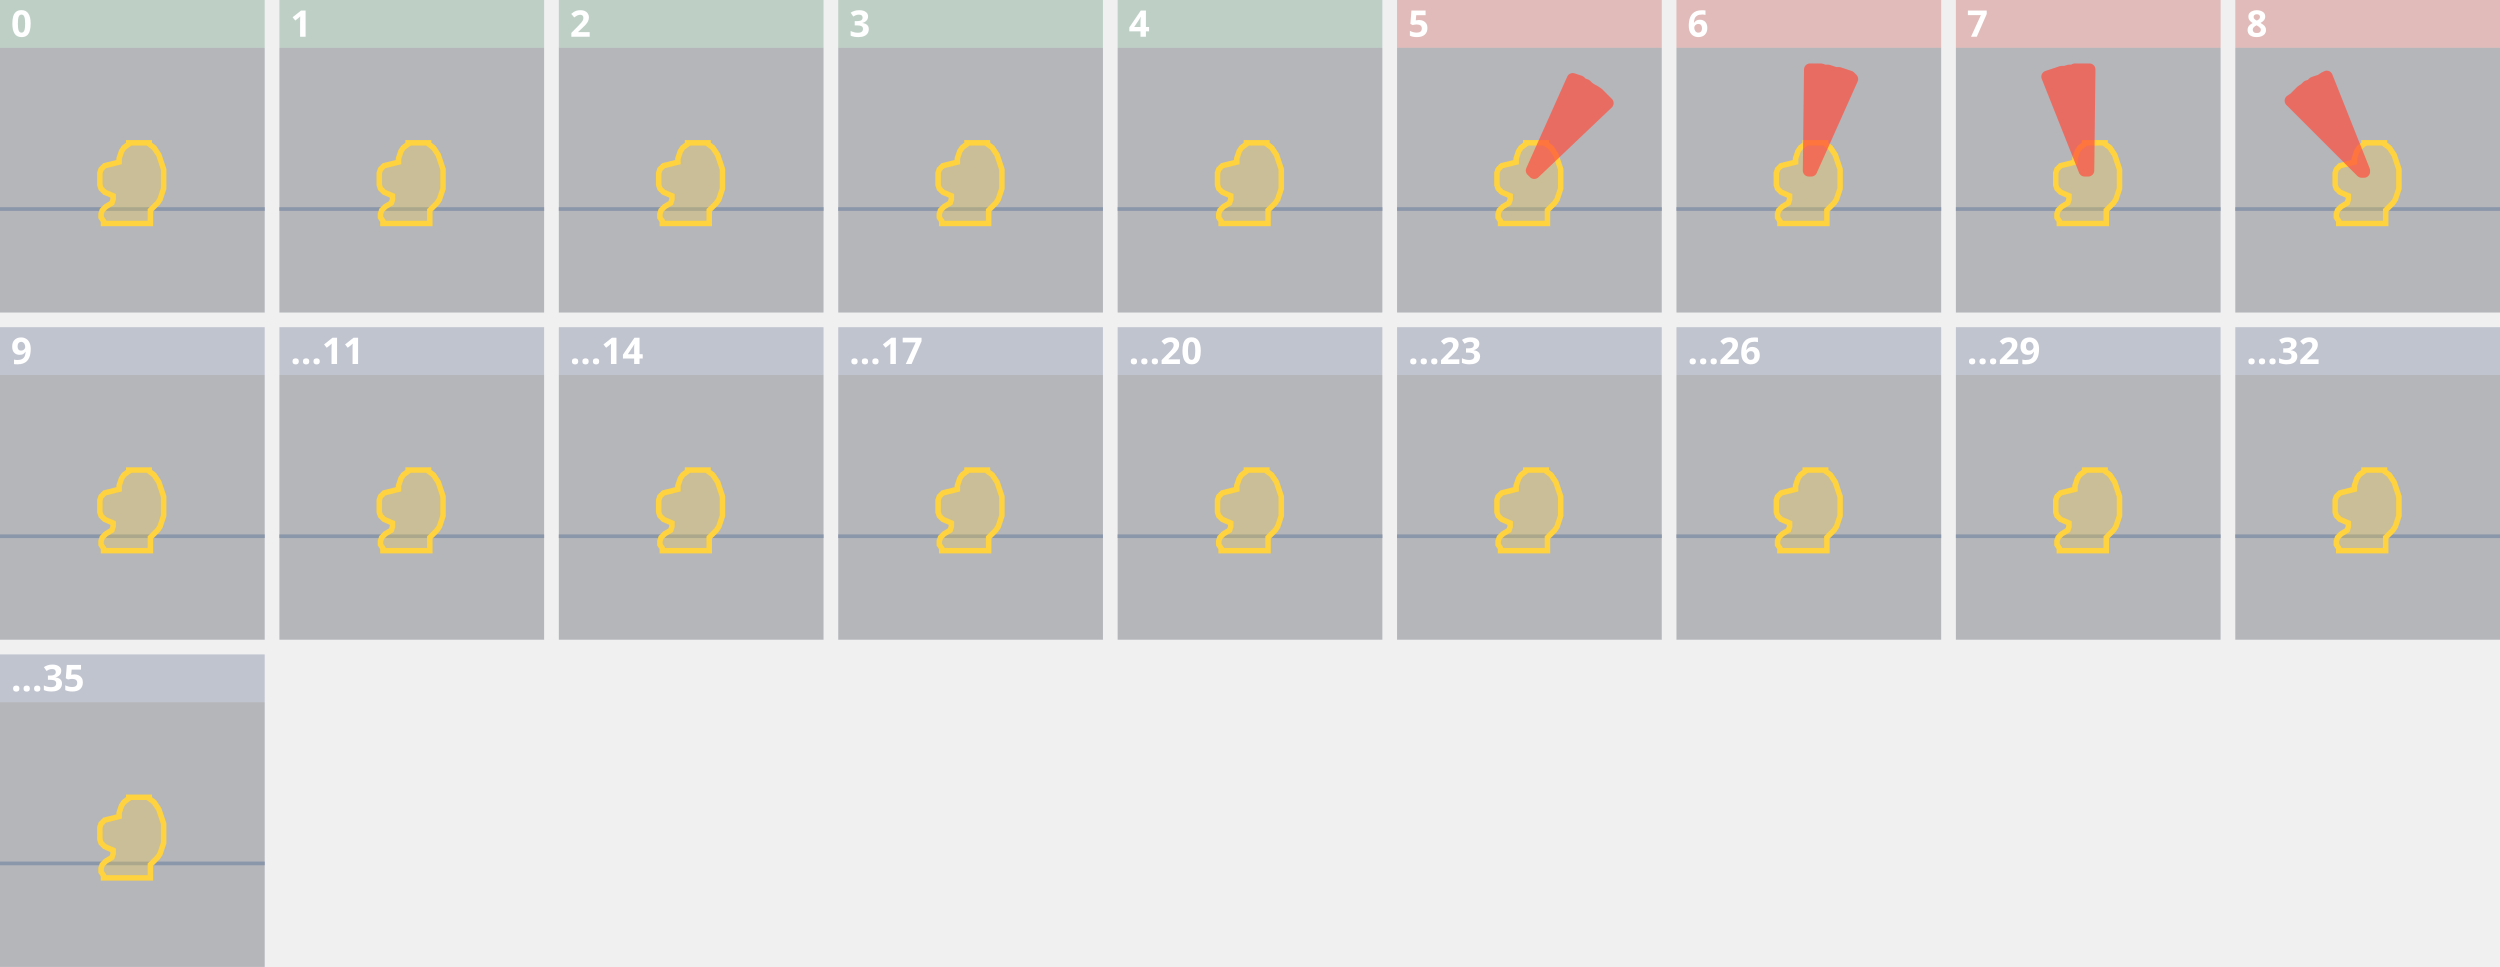
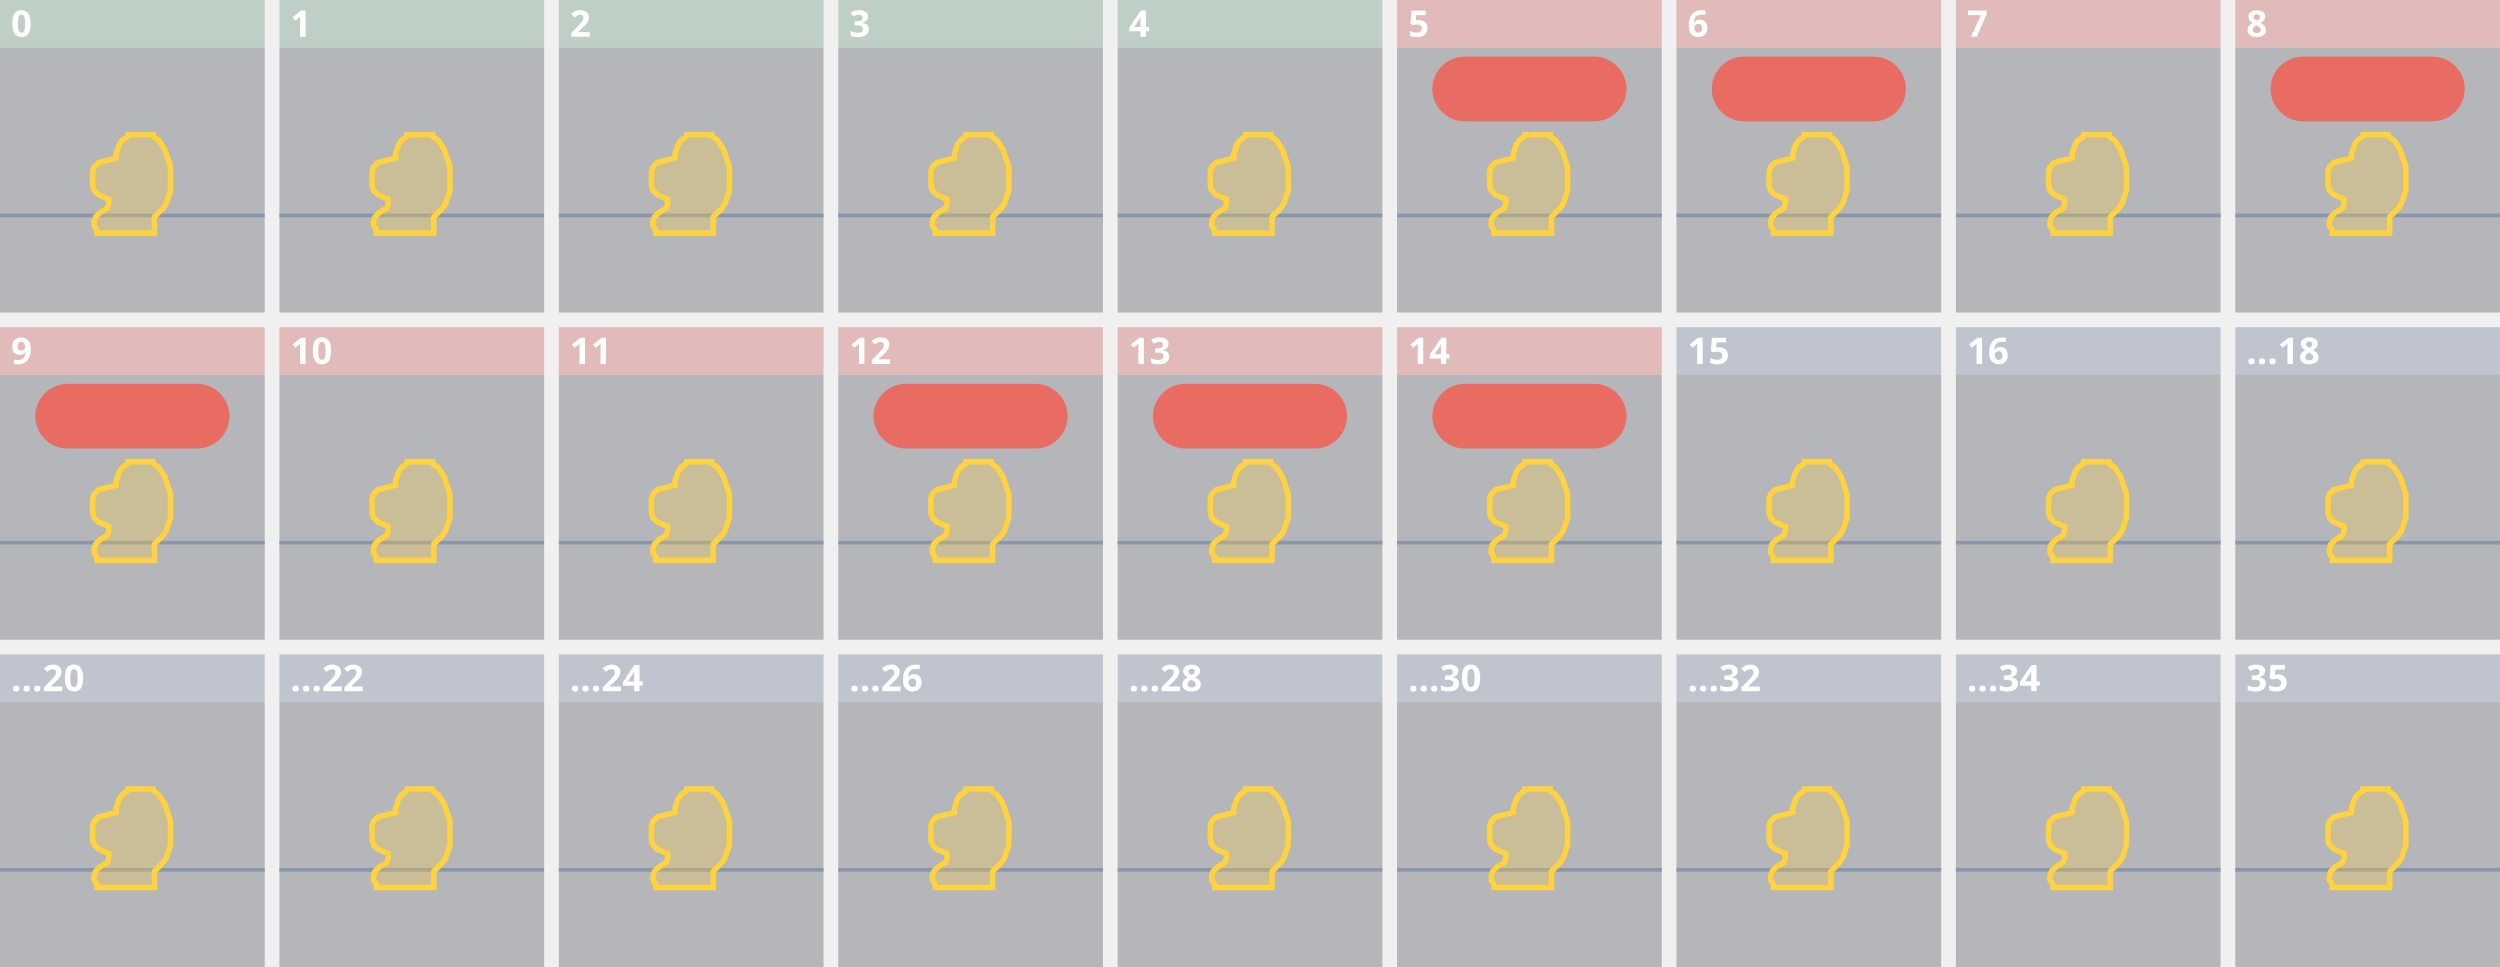
<svg xmlns="http://www.w3.org/2000/svg" viewBox="0 0 680 263" width="680" height="263">
-   <style>text{font:bold 10px sans-serif;fill:#ffffff}.k{fill:#1b2230}.g{stroke:#8a96aa;stroke-width:3.06}use{stroke-width:4.58;fill-opacity:.28}.u{stroke:#ffd23f;fill:#ffd23f}.v{stroke:#4ade80;fill:#4ade80;fill-opacity:.6}.a{stroke:#e879f9;fill:#e879f9}.o{stroke:#22d3ee;fill:#22d3ee;fill-opacity:.5}.H{color:#ff4d3d;fill:#ff4d3d;opacity:.7}.G{color:#3b9cff;fill:#3b9cff;opacity:.75}.S{color:#ffa630;fill:#ffa630;opacity:.75}.T{color:#ffa630;fill:none;stroke:#ffa630;stroke-width:6.11;stroke-dasharray:12.2}.P{color:#c49bff;fill:none;stroke:#c49bff;stroke-width:3.06;stroke-dasharray:9.2}</style>
+   <style>text{font:bold 10px sans-serif;fill:#ffffff}.k{fill:#1b2230}.g{stroke:#8a96aa;stroke-width:2.50}use{stroke-width:3.75;fill-opacity:.28}.u{stroke:#ffd23f;fill:#ffd23f}.v{stroke:#4ade80;fill:#4ade80;fill-opacity:.6}.a{stroke:#e879f9;fill:#e879f9}.o{stroke:#22d3ee;fill:#22d3ee;fill-opacity:.5}.H{color:#ff4d3d;fill:#ff4d3d;opacity:.7}.G{color:#3b9cff;fill:#3b9cff;opacity:.75}.S{color:#ffa630;fill:#ffa630;opacity:.75}.T{color:#ffa630;fill:none;stroke:#ffa630;stroke-width:5.00;stroke-dasharray:10.0}.P{color:#c49bff;fill:none;stroke:#c49bff;stroke-width:2.50;stroke-dasharray:7.5}</style>
  <defs>
    <path id="b0" d="M-3 -31L14 -31L14 -30L18 -27L20 -24L22 -21L23 -18L24 -15L25 -12L26 -9L26 -6L26 -3L26 0L26 4L26 7L25 10L24 13L23 16L21 19L18 22L15 25L15 28L15 31L15 34L15 36L-24 36L-24 34L-26 31L-26 28L-25 25L-22 22L-17 19L-16 16L-16 13L-23 10L-26 7L-27 4L-27 0L-27 -3L-27 -6L-26 -9L-23 -12L-11 -15L-11 -18L-10 -21L-9 -24L-7 -27L-3 -30Z" />
-     <rect id="K" x="-110" y="-110" width="220" height="220" class="k" />
+     <rect id="K" x="-90" y="-90" width="180" height="180" class="k" />
    <rect id="Ls" width="72" height="13" fill="#3f7d5a" />
    <rect id="La" width="72" height="13" fill="#b8332b" />
    <rect id="Le" width="72" height="13" fill="#46557a" />
  </defs>
  <use href="#Ls" x="0" y="0" />
  <text x="3" y="10">0</text>
-   <svg x="0" y="13" width="72" height="72" viewBox="-110 -110 220 220">
-     <use href="#K" />
-     <line x1="-110" y1="24" x2="110" y2="24" class="g" />
+   <svg x="0" y="13" width="72" height="72" viewBox="-90 -90 180 180">
+     <use href="#K" />
+     <line x1="-90" y1="24" x2="90" y2="24" class="g" />
    <use href="#b0" class="u" />
  </svg>
  <use href="#Ls" x="76" y="0" />
  <text x="79" y="10">1</text>
-   <svg x="76" y="13" width="72" height="72" viewBox="-110 -110 220 220">
-     <use href="#K" />
-     <line x1="-110" y1="24" x2="110" y2="24" class="g" />
+   <svg x="76" y="13" width="72" height="72" viewBox="-90 -90 180 180">
+     <use href="#K" />
+     <line x1="-90" y1="24" x2="90" y2="24" class="g" />
    <use href="#b0" class="u" />
  </svg>
  <use href="#Ls" x="152" y="0" />
  <text x="155" y="10">2</text>
-   <svg x="152" y="13" width="72" height="72" viewBox="-110 -110 220 220">
-     <use href="#K" />
-     <line x1="-110" y1="24" x2="110" y2="24" class="g" />
+   <svg x="152" y="13" width="72" height="72" viewBox="-90 -90 180 180">
+     <use href="#K" />
+     <line x1="-90" y1="24" x2="90" y2="24" class="g" />
    <use href="#b0" class="u" />
  </svg>
  <use href="#Ls" x="228" y="0" />
  <text x="231" y="10">3</text>
-   <svg x="228" y="13" width="72" height="72" viewBox="-110 -110 220 220">
-     <use href="#K" />
-     <line x1="-110" y1="24" x2="110" y2="24" class="g" />
+   <svg x="228" y="13" width="72" height="72" viewBox="-90 -90 180 180">
+     <use href="#K" />
+     <line x1="-90" y1="24" x2="90" y2="24" class="g" />
    <use href="#b0" class="u" />
  </svg>
  <use href="#Ls" x="304" y="0" />
  <text x="307" y="10">4</text>
-   <svg x="304" y="13" width="72" height="72" viewBox="-110 -110 220 220">
-     <use href="#K" />
-     <line x1="-110" y1="24" x2="110" y2="24" class="g" />
+   <svg x="304" y="13" width="72" height="72" viewBox="-90 -90 180 180">
+     <use href="#K" />
+     <line x1="-90" y1="24" x2="90" y2="24" class="g" />
    <use href="#b0" class="u" />
  </svg>
  <use href="#La" x="380" y="0" />
  <text x="383" y="10">5</text>
-   <svg x="380" y="13" width="72" height="72" viewBox="-110 -110 220 220">
-     <use href="#K" />
-     <line x1="-110" y1="24" x2="110" y2="24" class="g" />
-     <use href="#b0" class="u" />
-     <g class="H">
-       <path d="M36 -84L39 -83L42 -82L44 -80L47 -79L49 -77L52 -75L54 -74L57 -72L59 -70L61 -68L63 -66L65 -64L4 -6L4 -6L4 -7L4 -7L3 -7L3 -7L3 -7L3 -7L3 -7L3 -7L2 -8L2 -8L2 -8Z" stroke="currentColor" stroke-width="10" stroke-linejoin="round" />
+   <svg x="380" y="13" width="72" height="72" viewBox="-90 -90 180 180">
+     <use href="#K" />
+     <line x1="-90" y1="24" x2="90" y2="24" class="g" />
+     <use href="#b0" class="u" />
+     <g class="H">
+       <line x1="-44" y1="-62" x2="44" y2="-62" stroke="currentColor" stroke-width="44" stroke-linecap="round" />
    </g>
  </svg>
  <use href="#La" x="456" y="0" />
  <text x="459" y="10">6</text>
-   <svg x="456" y="13" width="72" height="72" viewBox="-110 -110 220 220">
-     <use href="#K" />
-     <line x1="-110" y1="24" x2="110" y2="24" class="g" />
-     <use href="#b0" class="u" />
-     <g class="H">
-       <path d="M1 -92L4 -92L7 -92L10 -92L13 -91L16 -91L19 -90L22 -89L25 -89L28 -88L31 -87L34 -86L36 -84L2 -8L2 -8L2 -8L1 -8L1 -8L1 -8L1 -8L1 -8L1 -8L0 -8L0 -8L0 -8L0 -8Z" stroke="currentColor" stroke-width="10" stroke-linejoin="round" />
+   <svg x="456" y="13" width="72" height="72" viewBox="-90 -90 180 180">
+     <use href="#K" />
+     <line x1="-90" y1="24" x2="90" y2="24" class="g" />
+     <use href="#b0" class="u" />
+     <g class="H">
+       <line x1="-44" y1="-62" x2="44" y2="-62" stroke="currentColor" stroke-width="44" stroke-linecap="round" />
    </g>
  </svg>
  <use href="#La" x="532" y="0" />
  <text x="535" y="10">7</text>
-   <svg x="532" y="13" width="72" height="72" viewBox="-110 -110 220 220">
-     <use href="#K" />
-     <line x1="-110" y1="24" x2="110" y2="24" class="g" />
-     <use href="#b0" class="u" />
-     <g class="H">
-       <path d="M-34 -86L-31 -87L-28 -88L-25 -89L-22 -90L-19 -90L-16 -91L-13 -91L-11 -92L-8 -92L-5 -92L-2 -92L1 -92L0 -8L0 -8L-1 -8L-1 -8L-1 -8L-1 -8L-1 -8L-2 -8L-2 -8L-2 -8L-2 -8L-2 -8L-3 -8Z" stroke="currentColor" stroke-width="10" stroke-linejoin="round" />
-     </g>
+   <svg x="532" y="13" width="72" height="72" viewBox="-90 -90 180 180">
+     <use href="#K" />
+     <line x1="-90" y1="24" x2="90" y2="24" class="g" />
+     <use href="#b0" class="u" />
  </svg>
  <use href="#La" x="608" y="0" />
  <text x="611" y="10">8</text>
-   <svg x="608" y="13" width="72" height="72" viewBox="-110 -110 220 220">
-     <use href="#K" />
-     <line x1="-110" y1="24" x2="110" y2="24" class="g" />
-     <use href="#b0" class="u" />
-     <g class="H">
-       <path d="M-64 -66L-61 -68L-59 -70L-57 -72L-55 -74L-52 -76L-50 -78L-47 -79L-45 -81L-42 -82L-39 -83L-36 -85L-34 -86L-3 -8L-3 -8L-3 -8L-3 -8L-3 -7L-4 -7L-4 -7L-4 -7L-4 -7L-4 -7L-4 -7L-4 -7L-5 -7Z" stroke="currentColor" stroke-width="10" stroke-linejoin="round" />
-     </g>
-   </svg>
-   <use href="#Le" x="0" y="89" />
+   <svg x="608" y="13" width="72" height="72" viewBox="-90 -90 180 180">
+     <use href="#K" />
+     <line x1="-90" y1="24" x2="90" y2="24" class="g" />
+     <use href="#b0" class="u" />
+     <g class="H">
+       <line x1="-44" y1="-62" x2="44" y2="-62" stroke="currentColor" stroke-width="44" stroke-linecap="round" />
+     </g>
+   </svg>
+   <use href="#La" x="0" y="89" />
  <text x="3" y="99">9</text>
-   <svg x="0" y="102" width="72" height="72" viewBox="-110 -110 220 220">
-     <use href="#K" />
-     <line x1="-110" y1="24" x2="110" y2="24" class="g" />
-     <use href="#b0" class="u" />
-   </svg>
-   <use href="#Le" x="76" y="89" />
-   <text x="79" y="99">…11</text>
-   <svg x="76" y="102" width="72" height="72" viewBox="-110 -110 220 220">
-     <use href="#K" />
-     <line x1="-110" y1="24" x2="110" y2="24" class="g" />
-     <use href="#b0" class="u" />
-   </svg>
-   <use href="#Le" x="152" y="89" />
-   <text x="155" y="99">…14</text>
-   <svg x="152" y="102" width="72" height="72" viewBox="-110 -110 220 220">
-     <use href="#K" />
-     <line x1="-110" y1="24" x2="110" y2="24" class="g" />
-     <use href="#b0" class="u" />
-   </svg>
-   <use href="#Le" x="228" y="89" />
-   <text x="231" y="99">…17</text>
-   <svg x="228" y="102" width="72" height="72" viewBox="-110 -110 220 220">
-     <use href="#K" />
-     <line x1="-110" y1="24" x2="110" y2="24" class="g" />
-     <use href="#b0" class="u" />
-   </svg>
-   <use href="#Le" x="304" y="89" />
-   <text x="307" y="99">…20</text>
-   <svg x="304" y="102" width="72" height="72" viewBox="-110 -110 220 220">
-     <use href="#K" />
-     <line x1="-110" y1="24" x2="110" y2="24" class="g" />
-     <use href="#b0" class="u" />
-   </svg>
-   <use href="#Le" x="380" y="89" />
-   <text x="383" y="99">…23</text>
-   <svg x="380" y="102" width="72" height="72" viewBox="-110 -110 220 220">
-     <use href="#K" />
-     <line x1="-110" y1="24" x2="110" y2="24" class="g" />
-     <use href="#b0" class="u" />
+   <svg x="0" y="102" width="72" height="72" viewBox="-90 -90 180 180">
+     <use href="#K" />
+     <line x1="-90" y1="24" x2="90" y2="24" class="g" />
+     <use href="#b0" class="u" />
+     <g class="H">
+       <line x1="-44" y1="-62" x2="44" y2="-62" stroke="currentColor" stroke-width="44" stroke-linecap="round" />
+     </g>
+   </svg>
+   <use href="#La" x="76" y="89" />
+   <text x="79" y="99">10</text>
+   <svg x="76" y="102" width="72" height="72" viewBox="-90 -90 180 180">
+     <use href="#K" />
+     <line x1="-90" y1="24" x2="90" y2="24" class="g" />
+     <use href="#b0" class="u" />
+   </svg>
+   <use href="#La" x="152" y="89" />
+   <text x="155" y="99">11</text>
+   <svg x="152" y="102" width="72" height="72" viewBox="-90 -90 180 180">
+     <use href="#K" />
+     <line x1="-90" y1="24" x2="90" y2="24" class="g" />
+     <use href="#b0" class="u" />
+   </svg>
+   <use href="#La" x="228" y="89" />
+   <text x="231" y="99">12</text>
+   <svg x="228" y="102" width="72" height="72" viewBox="-90 -90 180 180">
+     <use href="#K" />
+     <line x1="-90" y1="24" x2="90" y2="24" class="g" />
+     <use href="#b0" class="u" />
+     <g class="H">
+       <line x1="-44" y1="-62" x2="44" y2="-62" stroke="currentColor" stroke-width="44" stroke-linecap="round" />
+     </g>
+   </svg>
+   <use href="#La" x="304" y="89" />
+   <text x="307" y="99">13</text>
+   <svg x="304" y="102" width="72" height="72" viewBox="-90 -90 180 180">
+     <use href="#K" />
+     <line x1="-90" y1="24" x2="90" y2="24" class="g" />
+     <use href="#b0" class="u" />
+     <g class="H">
+       <line x1="-44" y1="-62" x2="44" y2="-62" stroke="currentColor" stroke-width="44" stroke-linecap="round" />
+     </g>
+   </svg>
+   <use href="#La" x="380" y="89" />
+   <text x="383" y="99">14</text>
+   <svg x="380" y="102" width="72" height="72" viewBox="-90 -90 180 180">
+     <use href="#K" />
+     <line x1="-90" y1="24" x2="90" y2="24" class="g" />
+     <use href="#b0" class="u" />
+     <g class="H">
+       <line x1="-44" y1="-62" x2="44" y2="-62" stroke="currentColor" stroke-width="44" stroke-linecap="round" />
+     </g>
  </svg>
  <use href="#Le" x="456" y="89" />
-   <text x="459" y="99">…26</text>
-   <svg x="456" y="102" width="72" height="72" viewBox="-110 -110 220 220">
-     <use href="#K" />
-     <line x1="-110" y1="24" x2="110" y2="24" class="g" />
+   <text x="459" y="99">15</text>
+   <svg x="456" y="102" width="72" height="72" viewBox="-90 -90 180 180">
+     <use href="#K" />
+     <line x1="-90" y1="24" x2="90" y2="24" class="g" />
    <use href="#b0" class="u" />
  </svg>
  <use href="#Le" x="532" y="89" />
-   <text x="535" y="99">…29</text>
-   <svg x="532" y="102" width="72" height="72" viewBox="-110 -110 220 220">
-     <use href="#K" />
-     <line x1="-110" y1="24" x2="110" y2="24" class="g" />
+   <text x="535" y="99">16</text>
+   <svg x="532" y="102" width="72" height="72" viewBox="-90 -90 180 180">
+     <use href="#K" />
+     <line x1="-90" y1="24" x2="90" y2="24" class="g" />
    <use href="#b0" class="u" />
  </svg>
  <use href="#Le" x="608" y="89" />
-   <text x="611" y="99">…32</text>
-   <svg x="608" y="102" width="72" height="72" viewBox="-110 -110 220 220">
-     <use href="#K" />
-     <line x1="-110" y1="24" x2="110" y2="24" class="g" />
+   <text x="611" y="99">…18</text>
+   <svg x="608" y="102" width="72" height="72" viewBox="-90 -90 180 180">
+     <use href="#K" />
+     <line x1="-90" y1="24" x2="90" y2="24" class="g" />
    <use href="#b0" class="u" />
  </svg>
  <use href="#Le" x="0" y="178" />
-   <text x="3" y="188">…35</text>
-   <svg x="0" y="191" width="72" height="72" viewBox="-110 -110 220 220">
-     <use href="#K" />
-     <line x1="-110" y1="24" x2="110" y2="24" class="g" />
+   <text x="3" y="188">…20</text>
+   <svg x="0" y="191" width="72" height="72" viewBox="-90 -90 180 180">
+     <use href="#K" />
+     <line x1="-90" y1="24" x2="90" y2="24" class="g" />
+     <use href="#b0" class="u" />
+   </svg>
+   <use href="#Le" x="76" y="178" />
+   <text x="79" y="188">…22</text>
+   <svg x="76" y="191" width="72" height="72" viewBox="-90 -90 180 180">
+     <use href="#K" />
+     <line x1="-90" y1="24" x2="90" y2="24" class="g" />
+     <use href="#b0" class="u" />
+   </svg>
+   <use href="#Le" x="152" y="178" />
+   <text x="155" y="188">…24</text>
+   <svg x="152" y="191" width="72" height="72" viewBox="-90 -90 180 180">
+     <use href="#K" />
+     <line x1="-90" y1="24" x2="90" y2="24" class="g" />
+     <use href="#b0" class="u" />
+   </svg>
+   <use href="#Le" x="228" y="178" />
+   <text x="231" y="188">…26</text>
+   <svg x="228" y="191" width="72" height="72" viewBox="-90 -90 180 180">
+     <use href="#K" />
+     <line x1="-90" y1="24" x2="90" y2="24" class="g" />
+     <use href="#b0" class="u" />
+   </svg>
+   <use href="#Le" x="304" y="178" />
+   <text x="307" y="188">…28</text>
+   <svg x="304" y="191" width="72" height="72" viewBox="-90 -90 180 180">
+     <use href="#K" />
+     <line x1="-90" y1="24" x2="90" y2="24" class="g" />
+     <use href="#b0" class="u" />
+   </svg>
+   <use href="#Le" x="380" y="178" />
+   <text x="383" y="188">…30</text>
+   <svg x="380" y="191" width="72" height="72" viewBox="-90 -90 180 180">
+     <use href="#K" />
+     <line x1="-90" y1="24" x2="90" y2="24" class="g" />
+     <use href="#b0" class="u" />
+   </svg>
+   <use href="#Le" x="456" y="178" />
+   <text x="459" y="188">…32</text>
+   <svg x="456" y="191" width="72" height="72" viewBox="-90 -90 180 180">
+     <use href="#K" />
+     <line x1="-90" y1="24" x2="90" y2="24" class="g" />
+     <use href="#b0" class="u" />
+   </svg>
+   <use href="#Le" x="532" y="178" />
+   <text x="535" y="188">…34</text>
+   <svg x="532" y="191" width="72" height="72" viewBox="-90 -90 180 180">
+     <use href="#K" />
+     <line x1="-90" y1="24" x2="90" y2="24" class="g" />
+     <use href="#b0" class="u" />
+   </svg>
+   <use href="#Le" x="608" y="178" />
+   <text x="611" y="188">35</text>
+   <svg x="608" y="191" width="72" height="72" viewBox="-90 -90 180 180">
+     <use href="#K" />
+     <line x1="-90" y1="24" x2="90" y2="24" class="g" />
    <use href="#b0" class="u" />
  </svg>
</svg>
